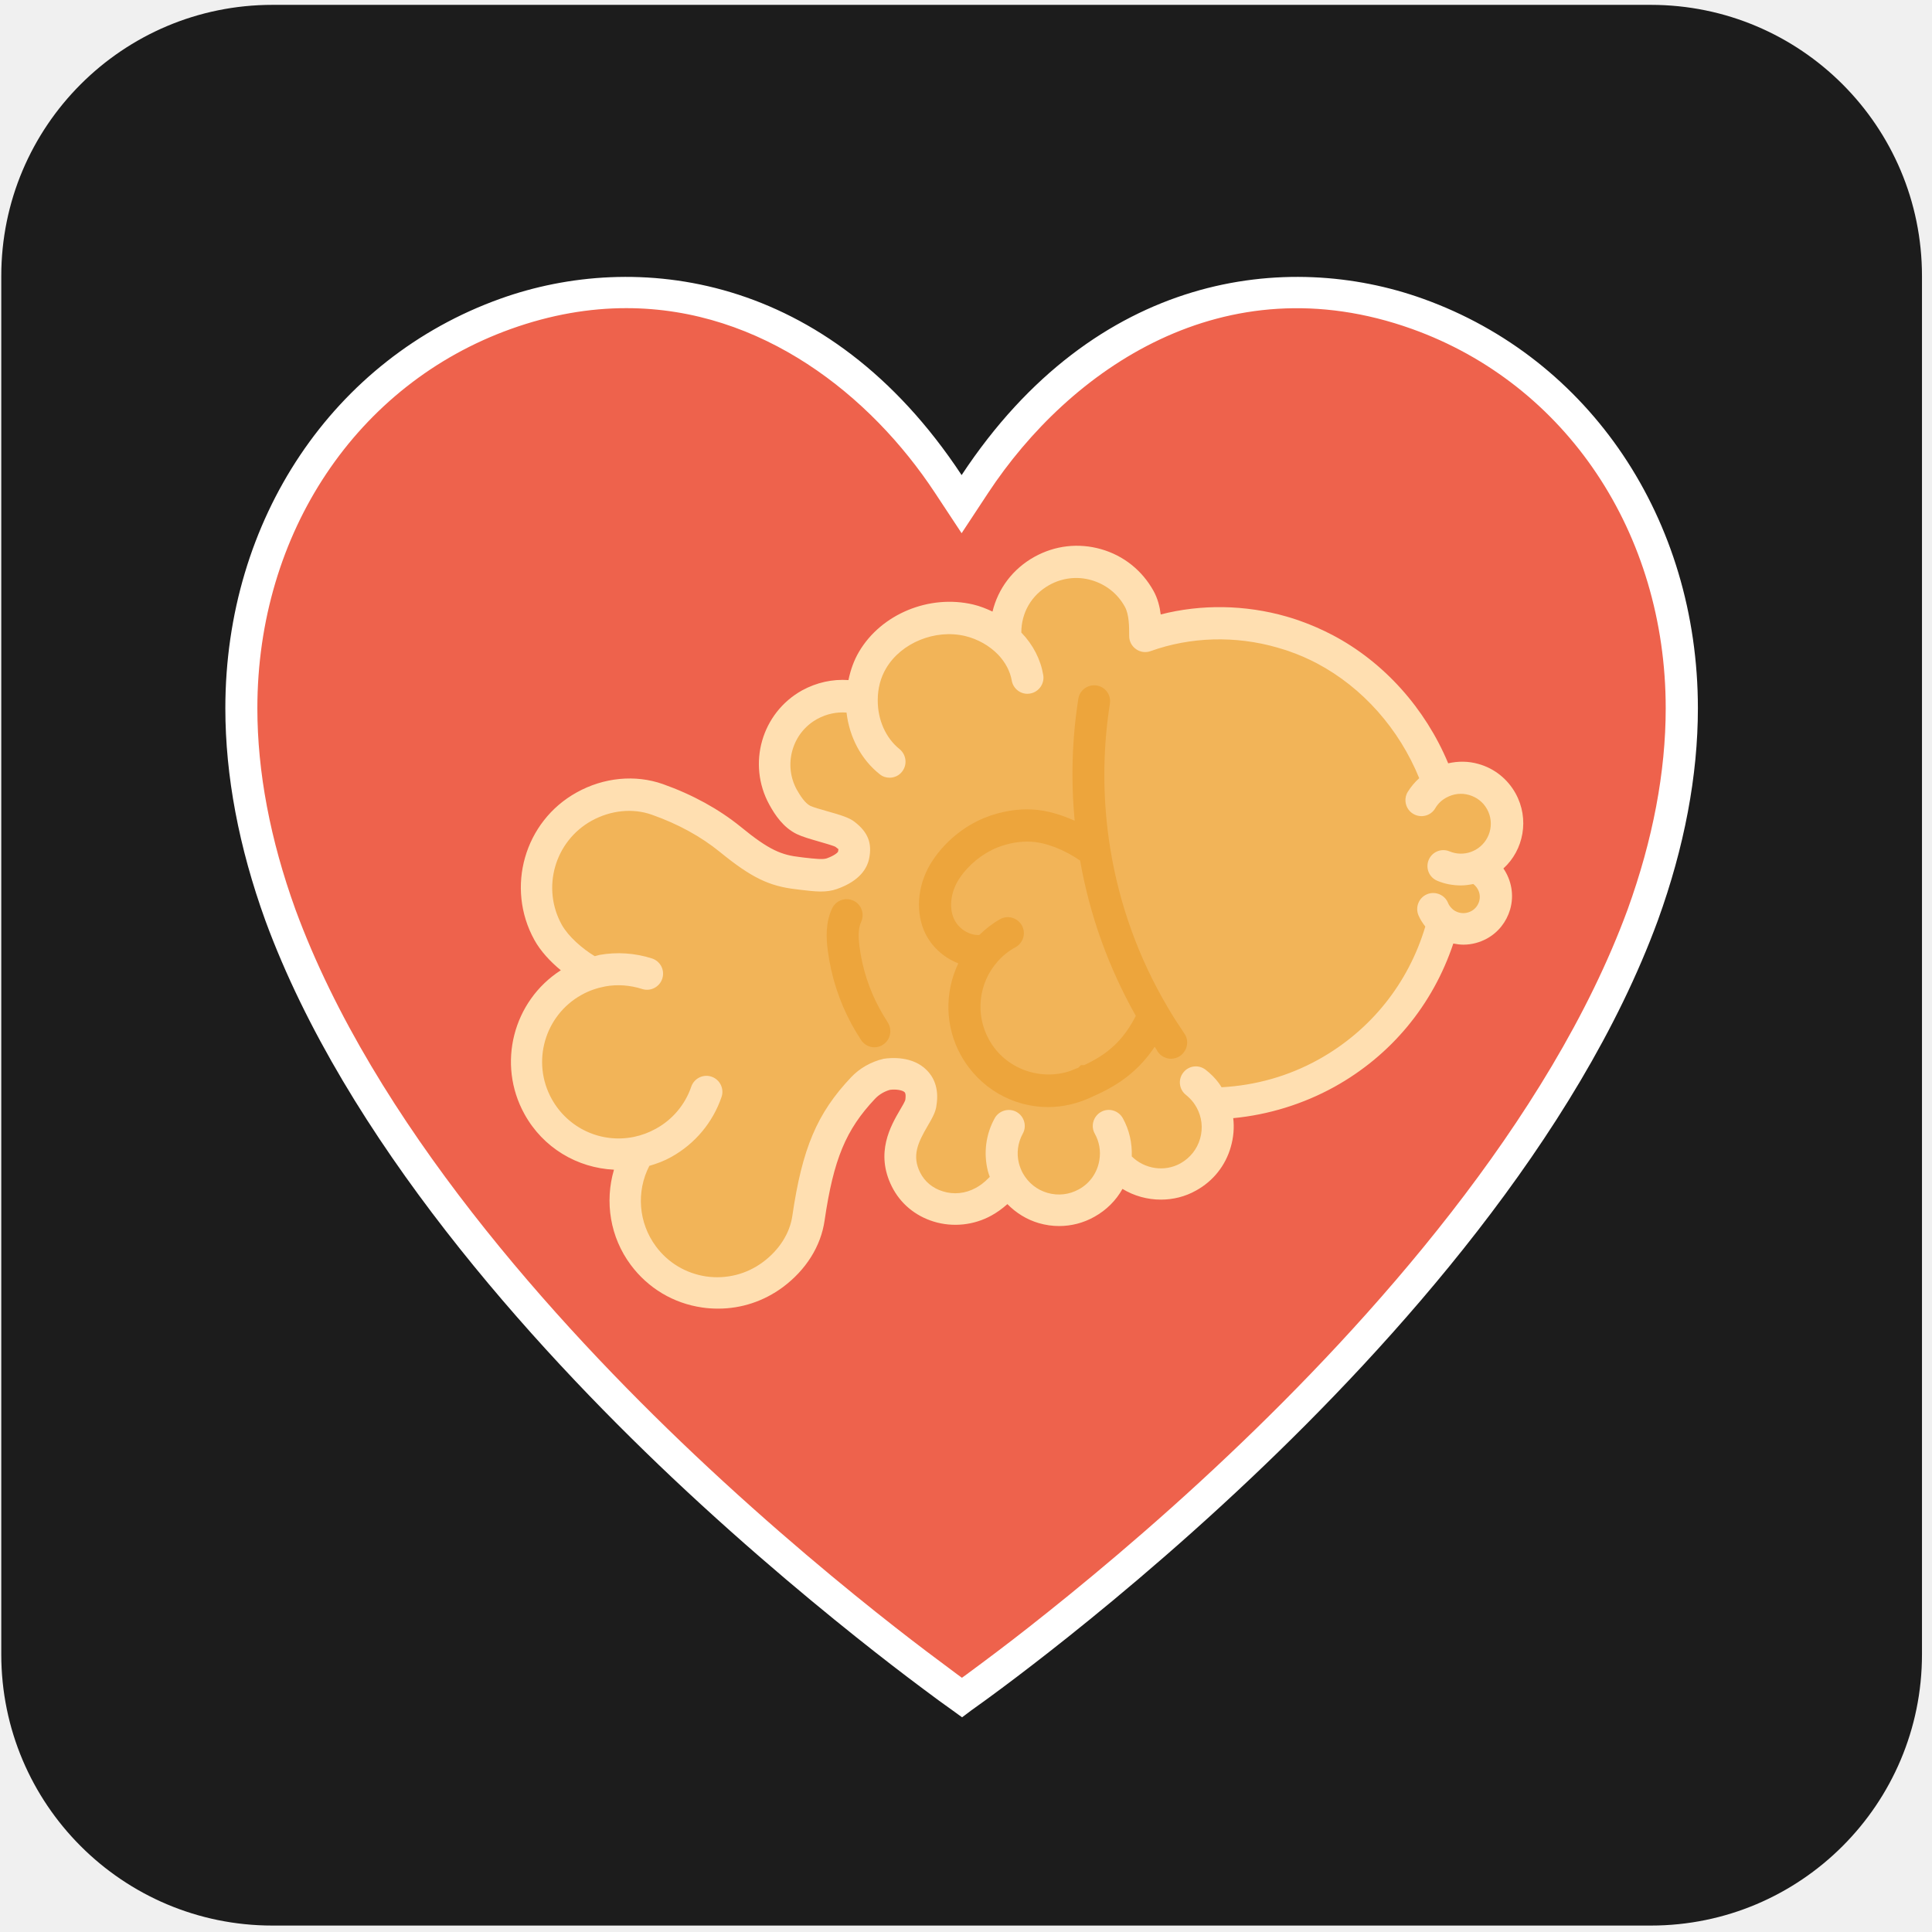
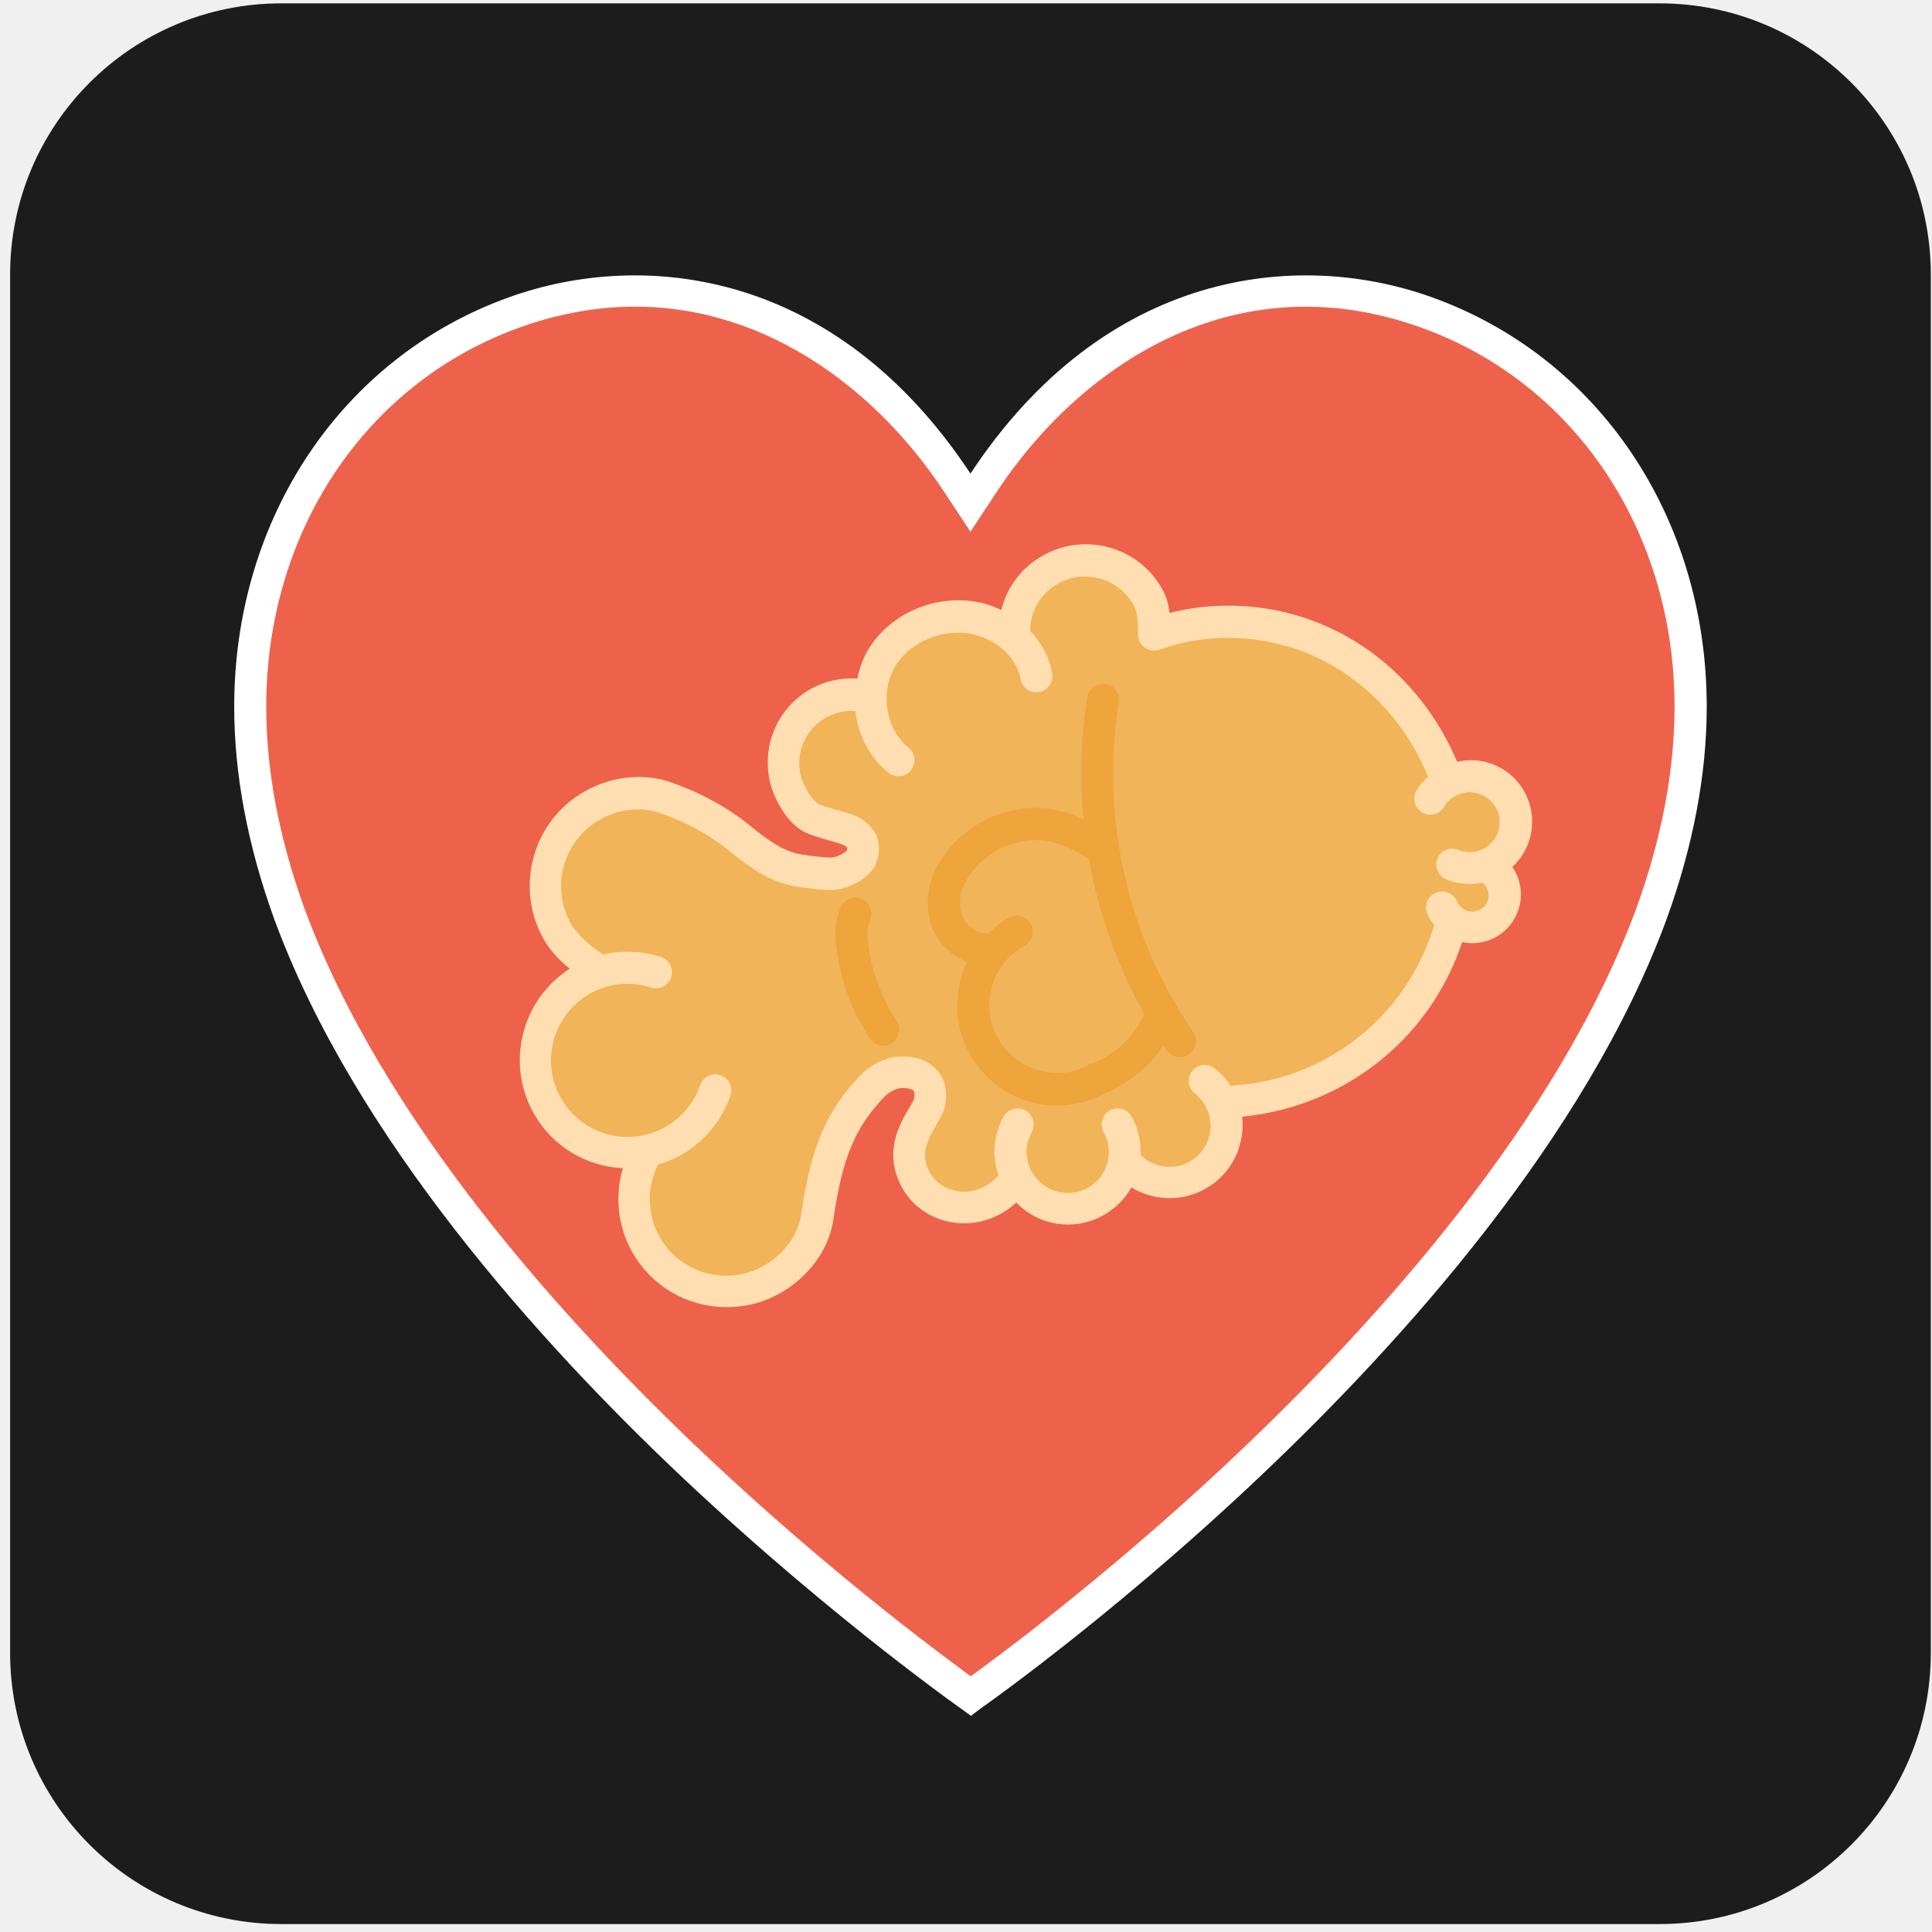
<svg xmlns="http://www.w3.org/2000/svg" width="171" height="171" viewBox="0 0 171 171" fill="none">
-   <path d="M170.113 24.43C170.113 11.175 159.368 0.43 146.113 0.43H24.113C10.858 0.43 0.113 11.175 0.113 24.43V146.43C0.113 159.685 10.858 170.43 24.113 170.43H146.113C159.368 170.43 170.113 159.685 170.113 146.43V24.43Z" fill="#1C1C1C" />
-   <path d="M85.156 150.431C84.83 150.205 84.405 149.893 83.909 149.525C82.578 148.561 80.665 147.131 78.328 145.289C73.653 141.62 67.263 136.35 60.449 129.918C46.792 117.012 31.578 99.573 24.82 81.156C22.624 75.093 21.363 68.959 21.363 62.867C21.363 45.57 31.776 32.607 44.752 27.946C57.672 23.314 73.284 26.87 83.923 43.005L85.113 44.805L86.289 43.005C96.942 26.87 112.554 23.314 125.46 27.946C138.451 32.607 148.863 45.57 148.863 62.867C148.863 68.959 147.602 75.093 145.407 81.156C138.635 99.573 123.448 117.012 109.806 129.918C103.006 136.35 96.631 141.62 91.97 145.289C89.632 147.116 87.72 148.547 86.403 149.511C85.892 149.893 85.482 150.191 85.156 150.431Z" fill="#EE624C" />
-   <path d="M85.154 151.998L84.333 151.403C84.007 151.162 83.582 150.864 83.072 150.496C81.287 149.179 79.389 147.748 77.462 146.232C73.184 142.874 66.582 137.477 59.484 130.776C46.989 118.961 30.599 100.828 23.487 81.476C21.135 74.974 19.945 68.655 19.945 62.691C19.945 45.974 29.494 31.737 44.284 26.439C56.212 22.16 73.212 24.016 85.112 42.05C97.012 24.016 114.012 22.16 125.94 26.439C140.73 31.737 150.279 45.96 150.279 62.691C150.279 68.641 149.089 74.96 146.737 81.462C139.625 100.828 123.263 118.961 110.782 130.776C103.727 137.463 97.125 142.874 92.833 146.232C90.934 147.719 89.036 149.164 87.223 150.482C86.713 150.85 86.288 151.162 85.962 151.389L85.154 151.998ZM55.433 27.274C52.189 27.274 48.775 27.841 45.219 29.116C31.59 34.004 22.779 47.179 22.779 62.691C22.779 68.315 23.912 74.308 26.15 80.499C33.064 99.326 49.157 117.105 61.425 128.708C68.438 135.338 74.954 140.679 79.19 143.994C81.103 145.495 82.973 146.898 84.73 148.201L85.14 148.499C85.268 148.399 85.409 148.3 85.551 148.201C87.336 146.884 89.206 145.481 91.076 144.008C95.312 140.679 101.843 135.338 108.813 128.722C121.067 117.119 137.132 99.34 144.06 80.499C146.298 74.308 147.431 68.315 147.431 62.691C147.431 47.179 138.62 34.004 124.977 29.116C108.317 23.152 94.674 32.7 87.464 43.623L85.112 47.193L82.746 43.609C77.079 35.01 67.418 27.274 55.433 27.274Z" fill="white" />
-   <path d="M56.353 102.071L56.339 101.972C52.925 102.666 49.313 101.122 47.542 97.92C45.346 93.968 46.777 88.981 50.729 86.785C51.537 86.332 52.387 86.034 53.251 85.878L51.764 85.779C50.404 85.057 49.214 83.952 48.42 82.507C46.224 78.554 47.655 73.568 51.608 71.372C53.662 70.224 56.028 70.012 58.096 70.734C59.796 71.343 62.261 72.392 64.556 74.262C67.12 76.358 68.48 77.01 70.577 77.251C72.05 77.421 72.844 77.534 73.552 77.293C74.402 76.996 75.308 76.472 75.464 75.664C75.634 74.814 75.464 74.403 74.728 73.823C74.175 73.383 71.909 72.958 71.044 72.548C70.251 72.165 69.698 71.358 69.245 70.536C67.63 67.618 68.678 63.948 71.597 62.333C73.056 61.526 74.699 61.384 76.187 61.809L76.229 61.894C76.229 60.676 76.541 59.443 77.164 58.395C78.836 55.548 82.519 54.117 85.735 54.882C87.095 55.208 88.384 55.93 89.348 56.95L88.894 56.072C88.894 53.848 90.07 51.68 92.167 50.533C95.227 48.833 99.094 49.938 100.78 52.998C101.319 53.975 101.333 55.222 101.333 56.256L101.304 56.27L101.333 56.284C105.186 54.896 109.464 54.811 113.403 55.93C113.686 56.015 113.969 56.1 114.239 56.185C114.338 56.213 114.423 56.242 114.522 56.284C115.443 56.61 116.335 56.993 117.199 57.446C121.903 59.925 125.544 64.303 127.286 69.318C129.255 68.227 131.72 68.935 132.811 70.904C133.902 72.873 133.194 75.338 131.224 76.429C131.026 76.543 130.814 76.642 130.601 76.713C131.89 77.293 132.584 78.738 132.188 80.141C131.749 81.671 130.148 82.563 128.618 82.124C128.136 81.983 127.725 81.742 127.385 81.416L127.612 81.742C126.167 87.182 122.597 92.055 117.299 95.002C114.21 96.716 110.895 97.58 107.594 97.679L106.631 96.702C106.773 96.886 106.9 97.098 107.028 97.311C108.374 99.748 107.495 102.822 105.059 104.168C102.849 105.4 100.1 104.777 98.599 102.822C98.372 104.309 97.479 105.683 96.063 106.477C93.626 107.823 90.552 106.944 89.206 104.508C88.795 105.018 87.563 106.023 86.954 106.363C84.517 107.709 81.344 106.888 80.097 104.394C78.482 101.164 81.273 98.827 81.414 97.566C81.528 96.518 81.457 95.852 80.536 95.228C80.21 95.002 79.275 94.874 78.454 95.058C77.632 95.243 76.867 95.668 76.286 96.277C73.382 99.337 72.234 102.368 71.441 107.808C71.158 109.749 69.996 111.52 68.296 112.781C64.669 115.487 59.541 114.722 56.835 111.095C54.824 108.403 54.739 104.833 56.353 102.071Z" fill="#F2B458" />
-   <path d="M53.367 85.91L57.32 86.18C56.059 85.769 54.699 85.67 53.367 85.91Z" fill="url(#paint0_linear_628_13499)" />
-   <path d="M88.821 103.289L89.303 99.648C88.694 100.739 88.509 102.043 88.821 103.289Z" fill="url(#paint1_linear_628_13499)" />
-   <path d="M98.148 99.641L98.729 102.842C98.885 101.794 98.715 100.661 98.148 99.641Z" fill="url(#paint2_linear_628_13499)" />
-   <path d="M105.836 95.789L106.743 96.71C106.473 96.37 106.176 96.058 105.836 95.789Z" fill="url(#paint3_linear_628_13499)" />
-   <path d="M89.434 56.961L90.992 59.978C90.794 58.831 90.227 57.811 89.434 56.961Z" fill="url(#paint4_linear_628_13499)" />
-   <path d="M101.387 56.279L101.415 56.293C101.415 56.279 101.415 56.279 101.415 56.266C101.401 56.266 101.387 56.279 101.387 56.279Z" fill="url(#paint5_linear_628_13499)" />
-   <path d="M101.418 56.267V56.281C105.271 54.893 109.55 54.808 113.488 55.927C109.55 54.822 105.271 54.879 101.418 56.267Z" fill="url(#paint6_linear_628_13499)" />
-   <path d="M126.844 80.469C126.985 80.823 127.212 81.149 127.481 81.418L126.844 80.469Z" fill="url(#paint7_linear_628_13499)" />
-   <path d="M114.324 56.211C114.423 56.239 114.508 56.268 114.608 56.31C114.523 56.268 114.423 56.239 114.324 56.211Z" fill="url(#paint8_linear_628_13499)" />
-   <path d="M130.699 76.735L127.809 76.664C128.701 77.032 129.735 77.075 130.699 76.735Z" fill="url(#paint9_linear_628_13499)" />
-   <path d="M125.855 70.809L127.371 69.336C126.734 69.704 126.21 70.214 125.855 70.809Z" fill="url(#paint10_linear_628_13499)" />
-   <path d="M104.823 91.47C104.313 90.719 103.817 89.954 103.364 89.175C100.785 84.812 99.071 80.066 98.264 75.079C97.584 70.843 97.569 66.537 98.235 62.287C98.363 61.508 97.824 60.785 97.059 60.672C96.28 60.558 95.558 61.083 95.444 61.847C94.878 65.432 94.779 69.044 95.119 72.642C93.886 72.09 92.639 71.722 91.421 71.651C90.047 71.566 88.545 71.821 87.171 72.373C85.344 73.11 83.7 74.442 82.567 76.127C81.278 78.04 80.98 80.42 81.774 82.347C82.354 83.721 83.502 84.755 84.819 85.265C83.601 87.815 83.629 90.847 85.046 93.397C86.675 96.329 89.664 97.987 92.767 97.987C94.084 97.987 95.416 97.675 96.691 97.066L96.748 97.037C96.762 97.023 96.79 97.023 96.804 97.009L97.059 96.896C99.312 95.876 100.941 94.544 102.202 92.646C102.301 92.787 102.386 92.943 102.471 93.085C102.74 93.482 103.194 93.708 103.647 93.708C103.916 93.708 104.199 93.623 104.44 93.468C105.106 93 105.276 92.108 104.823 91.47ZM95.954 94.275H95.671L95.444 94.502C95.246 94.587 95.048 94.657 94.835 94.743C94.821 94.743 94.821 94.757 94.821 94.757C92.101 95.72 88.97 94.615 87.539 92.022C86.293 89.784 86.604 87.007 88.304 85.095C88.758 84.585 89.282 84.16 89.891 83.834C90.571 83.452 90.826 82.588 90.444 81.907C90.061 81.228 89.197 80.972 88.517 81.355C87.837 81.737 87.228 82.219 86.675 82.757C85.797 82.8 84.805 82.205 84.409 81.27C83.969 80.236 84.182 78.833 84.933 77.728C85.74 76.524 86.959 75.547 88.248 75.022C89.239 74.626 90.302 74.442 91.265 74.498C92.639 74.583 94.198 75.207 95.6 76.17C96.45 81.001 98.108 85.619 100.53 89.912C99.468 91.994 98.136 93.269 95.954 94.275Z" fill="#EDA53C" />
-   <path d="M77.86 89.294C76.925 87.58 76.33 85.724 76.075 83.798C75.99 83.118 75.919 82.239 76.217 81.602C76.543 80.894 76.245 80.044 75.537 79.718C74.828 79.392 73.993 79.689 73.653 80.398C73.043 81.687 73.128 83.089 73.27 84.152C73.567 86.433 74.276 88.614 75.367 90.64C75.636 91.122 75.919 91.604 76.217 92.057C76.486 92.468 76.939 92.694 77.392 92.694C77.662 92.694 77.931 92.624 78.172 92.454C78.823 92.014 78.993 91.136 78.568 90.484C78.328 90.102 78.087 89.705 77.86 89.294Z" fill="#EDA53C" />
-   <path d="M134.143 70.223C133.434 68.948 132.273 68.013 130.856 67.617C129.964 67.362 129.057 67.362 128.179 67.56C126.153 62.701 122.498 58.606 117.95 56.212C117.029 55.731 116.066 55.306 115.103 54.966C114.989 54.923 114.876 54.881 114.777 54.852C114.479 54.753 114.168 54.654 113.87 54.569C110.215 53.521 106.319 53.464 102.735 54.385C102.65 53.691 102.466 52.968 102.098 52.302C101.092 50.489 99.449 49.172 97.451 48.605C95.454 48.038 93.371 48.279 91.558 49.285C89.645 50.347 88.342 52.09 87.846 54.13C87.308 53.875 86.741 53.648 86.146 53.507C82.25 52.586 78 54.342 76.031 57.686C75.578 58.451 75.28 59.301 75.096 60.193C73.679 60.094 72.277 60.406 71.002 61.1C67.404 63.097 66.114 67.631 68.098 71.229C68.594 72.136 69.33 73.241 70.52 73.822C71.016 74.062 71.71 74.261 72.447 74.473C72.943 74.615 73.779 74.856 73.949 74.955C74.119 75.082 74.189 75.153 74.204 75.153C74.204 75.181 74.204 75.252 74.175 75.38C74.147 75.451 73.878 75.72 73.169 75.975C72.829 76.088 72.164 76.017 71.158 75.904L70.832 75.862C69.189 75.677 68.098 75.266 65.548 73.17C63.621 71.612 61.312 70.337 58.677 69.401C56.226 68.537 53.435 68.806 51.041 70.138C46.409 72.702 44.737 78.567 47.301 83.2C47.839 84.177 48.704 85.112 49.639 85.877C45.417 88.583 43.958 94.165 46.423 98.613C48.066 101.588 51.084 103.373 54.342 103.529C53.506 106.376 54.002 109.507 55.829 111.958C57.359 114.012 59.598 115.358 62.148 115.726C62.615 115.797 63.097 115.826 63.564 115.826C65.619 115.826 67.602 115.174 69.288 113.927C71.342 112.397 72.659 110.301 72.985 108.02C73.779 102.594 74.869 99.987 77.448 97.253C77.816 96.856 78.34 96.573 78.779 96.46C79.304 96.389 79.884 96.488 80.069 96.672C80.196 96.814 80.154 97.182 80.125 97.367C80.083 97.508 79.856 97.919 79.672 98.216C78.836 99.647 77.448 102.041 78.935 105.016C79.686 106.518 80.989 107.609 82.633 108.119C84.333 108.643 86.203 108.445 87.761 107.581C88.214 107.326 88.654 107.028 89.164 106.575C89.929 107.354 90.878 107.949 91.954 108.261C92.549 108.431 93.144 108.516 93.739 108.516C94.816 108.516 95.893 108.246 96.87 107.694C97.933 107.099 98.783 106.249 99.349 105.229C100.369 105.852 101.559 106.178 102.749 106.178C103.812 106.178 104.889 105.923 105.866 105.371C107.382 104.535 108.473 103.161 108.94 101.503C109.181 100.667 109.252 99.803 109.153 98.967C112.269 98.67 115.344 97.721 118.092 96.205C123.135 93.414 126.819 88.937 128.632 83.511C128.929 83.568 129.227 83.611 129.524 83.611C130.247 83.611 130.955 83.427 131.607 83.072C132.613 82.52 133.335 81.599 133.661 80.494C134.029 79.219 133.774 77.901 133.066 76.867C134.865 75.238 135.389 72.476 134.143 70.223ZM130.927 79.757C130.814 80.14 130.573 80.451 130.233 80.636C129.893 80.82 129.496 80.876 129.114 80.763C128.873 80.692 128.66 80.579 128.49 80.395C128.349 80.253 128.235 80.097 128.164 79.913C127.867 79.191 127.031 78.851 126.309 79.148C125.586 79.446 125.246 80.281 125.544 81.004C125.699 81.372 125.912 81.698 126.153 82.01C124.651 87.039 121.322 91.204 116.718 93.768C114.04 95.256 111.15 96.063 108.119 96.233C108.034 96.106 107.963 95.978 107.878 95.865C107.552 95.426 107.155 95.029 106.716 94.689C106.107 94.207 105.214 94.306 104.733 94.93C104.251 95.539 104.35 96.431 104.974 96.913C105.214 97.112 105.441 97.338 105.625 97.579C105.724 97.721 105.824 97.862 105.909 98.018C106.376 98.868 106.489 99.846 106.22 100.781C105.951 101.716 105.342 102.481 104.492 102.962C103.075 103.756 101.304 103.472 100.171 102.353C100.214 101.177 99.959 100.016 99.378 98.967C98.995 98.287 98.131 98.032 97.451 98.415C96.771 98.797 96.516 99.662 96.899 100.341C97.295 101.05 97.437 101.857 97.309 102.651C97.139 103.77 96.474 104.733 95.482 105.271C94.632 105.739 93.654 105.852 92.719 105.583C91.784 105.314 91.019 104.705 90.538 103.855C90.382 103.571 90.269 103.274 90.184 102.962C89.957 102.07 90.084 101.149 90.524 100.341C90.906 99.662 90.651 98.797 89.971 98.415C89.291 98.046 88.427 98.287 88.044 98.967C87.251 100.398 87.039 102.056 87.435 103.642C87.478 103.826 87.549 103.996 87.605 104.166C87.053 104.733 86.699 104.96 86.359 105.144C85.466 105.64 84.404 105.753 83.44 105.441C82.548 105.172 81.839 104.577 81.443 103.784C80.692 102.296 81.244 101.135 82.094 99.676C82.491 98.996 82.831 98.415 82.888 97.82C83.143 96.233 82.562 95.256 82.038 94.731C80.791 93.457 78.879 93.612 78.213 93.712C77.108 93.966 76.088 94.547 75.337 95.341C72.319 98.528 71.002 101.631 70.124 107.651C69.897 109.167 68.962 110.641 67.531 111.703C66.086 112.78 64.301 113.233 62.502 112.978C60.717 112.709 59.13 111.774 58.054 110.315C56.509 108.232 56.297 105.47 57.473 103.189C58.153 102.991 58.804 102.75 59.428 102.396C61.51 101.234 63.083 99.364 63.862 97.097C64.117 96.361 63.72 95.553 62.984 95.298C62.247 95.043 61.439 95.44 61.184 96.177C60.646 97.763 59.527 99.095 58.054 99.902C57.444 100.242 56.793 100.483 56.113 100.625C53.209 101.22 50.276 99.874 48.831 97.267C47.018 93.995 48.208 89.872 51.466 88.059C52.118 87.691 52.826 87.45 53.563 87.308C54.639 87.11 55.773 87.195 56.835 87.535C57.572 87.776 58.379 87.365 58.62 86.614C58.861 85.863 58.45 85.07 57.699 84.829C56.198 84.347 54.597 84.248 53.067 84.517C52.925 84.546 52.784 84.602 52.642 84.631C51.551 83.979 50.304 82.888 49.724 81.854C47.91 78.582 49.1 74.459 52.359 72.646C54.059 71.711 55.999 71.512 57.685 72.107C60.023 72.929 62.049 74.048 63.72 75.408C66.483 77.661 68.069 78.44 70.478 78.709L70.804 78.751C72.206 78.921 73.127 79.021 74.09 78.681C76.13 77.958 76.754 76.825 76.924 76.003C77.207 74.629 76.824 73.666 75.663 72.759C75.167 72.362 74.402 72.136 73.198 71.796C72.659 71.64 71.994 71.456 71.724 71.328C71.243 71.087 70.818 70.407 70.534 69.912C69.939 68.835 69.798 67.588 70.138 66.398C70.478 65.208 71.257 64.231 72.334 63.636C73.141 63.197 74.034 62.998 74.926 63.069C75.181 65.251 76.229 67.234 77.859 68.523C78.114 68.736 78.425 68.835 78.737 68.835C79.148 68.835 79.573 68.651 79.842 68.296C80.324 67.687 80.224 66.795 79.615 66.299C78.397 65.322 77.674 63.706 77.689 61.95C77.689 60.93 77.944 59.967 78.425 59.159C79.757 56.892 82.774 55.66 85.438 56.297C86.543 56.566 87.577 57.147 88.356 57.955C88.994 58.635 89.404 59.414 89.546 60.221C89.674 60.986 90.396 61.525 91.175 61.383C91.94 61.256 92.464 60.519 92.337 59.754C92.11 58.38 91.444 57.077 90.41 56C90.41 56 90.41 56 90.396 55.986C90.396 54.215 91.303 52.657 92.875 51.778C94.023 51.141 95.354 50.985 96.615 51.353C97.876 51.721 98.924 52.543 99.562 53.705C99.944 54.399 99.944 55.476 99.944 56.297C99.944 56.765 100.171 57.19 100.554 57.459C100.936 57.728 101.418 57.785 101.843 57.629C105.356 56.368 109.337 56.241 113.063 57.317C113.318 57.388 113.573 57.473 113.856 57.558L114.097 57.643C114.961 57.941 115.797 58.309 116.576 58.72C120.614 60.859 123.844 64.528 125.614 68.877C125.218 69.231 124.878 69.642 124.594 70.096C124.198 70.761 124.41 71.64 125.09 72.037C125.756 72.433 126.634 72.221 127.031 71.541C127.272 71.13 127.598 70.818 128.023 70.591C128.646 70.251 129.354 70.166 130.034 70.365C130.714 70.563 131.281 71.002 131.621 71.626C132.329 72.901 131.862 74.516 130.587 75.224C130.459 75.295 130.318 75.352 130.176 75.408C129.567 75.621 128.901 75.606 128.292 75.352C127.569 75.054 126.748 75.394 126.45 76.117C126.153 76.839 126.493 77.661 127.215 77.958C127.881 78.242 128.604 78.369 129.312 78.369C129.68 78.369 130.049 78.312 130.403 78.242C130.87 78.61 131.083 79.191 130.927 79.757Z" fill="#FFDFB1" />
+   <path d="M170.895 24.297C170.895 11.042 160.149 0.297 146.895 0.297H24.895C11.64 0.297 0.895 11.042 0.895 24.297V146.297C0.895 159.552 11.64 170.297 24.895 170.297H146.895C160.149 170.297 170.895 159.552 170.895 146.297V24.297Z" fill="#1C1C1C" />
+   <path d="M85.937 150.299C85.611 150.072 85.186 149.76 84.69 149.392C83.359 148.429 81.446 146.998 79.109 145.156C74.434 141.487 68.044 136.217 61.23 129.785C47.574 116.879 32.359 99.44 25.601 81.024C23.405 74.96 22.145 68.826 22.145 62.734C22.145 45.437 32.557 32.474 45.534 27.814C58.454 23.181 74.065 26.737 84.705 42.873L85.895 44.672L87.07 42.873C97.724 26.737 113.335 23.181 126.241 27.814C139.232 32.474 149.645 45.437 149.645 62.734C149.645 68.826 148.384 74.96 146.188 81.024C139.416 99.44 124.23 116.879 110.587 129.785C103.787 136.217 97.412 141.487 92.751 145.156C90.414 146.984 88.501 148.414 87.184 149.378C86.674 149.76 86.263 150.058 85.937 150.299Z" fill="#EE624C" />
+   <path d="M85.938 151.865L85.116 151.27C84.79 151.029 84.365 150.732 83.855 150.363C82.07 149.046 80.172 147.615 78.245 146.099C73.967 142.742 67.365 137.344 60.268 130.643C47.773 118.828 31.382 100.695 24.27 81.343C21.919 74.841 20.729 68.522 20.729 62.558C20.729 45.842 30.277 31.604 45.067 26.306C56.995 22.027 73.995 23.883 85.895 41.917C97.795 23.883 114.795 22.027 126.724 26.306C141.514 31.604 151.062 45.828 151.062 62.558C151.062 68.508 149.872 74.827 147.52 81.329C140.409 100.695 124.046 118.828 111.565 130.643C104.51 137.33 97.909 142.742 93.616 146.099C91.718 147.587 89.819 149.032 88.006 150.349C87.496 150.717 87.071 151.029 86.745 151.256L85.938 151.865ZM56.216 27.142C52.972 27.142 49.558 27.708 46.002 28.983C32.373 33.871 23.562 47.046 23.562 62.558C23.562 68.183 24.695 74.175 26.933 80.366C33.847 99.193 49.94 116.972 62.209 128.575C69.221 135.205 75.738 140.546 79.974 143.861C81.886 145.362 83.756 146.765 85.513 148.068L85.924 148.366C86.051 148.267 86.193 148.168 86.334 148.068C88.119 146.751 89.989 145.348 91.859 143.875C96.095 140.546 102.626 135.205 109.596 128.589C121.85 116.987 137.915 99.207 144.843 80.366C147.081 74.175 148.214 68.183 148.214 62.558C148.214 47.046 139.403 33.871 125.76 28.983C109.1 23.019 95.458 32.568 88.247 43.49L85.895 47.06L83.529 43.476C77.863 34.877 68.201 27.142 56.216 27.142Z" fill="white" />
+   <path d="M57.137 101.938L57.123 101.839C53.708 102.533 50.096 100.989 48.325 97.787C46.129 93.835 47.56 88.848 51.513 86.652C52.32 86.199 53.17 85.901 54.034 85.746L52.547 85.646C51.187 84.924 49.997 83.819 49.203 82.374C47.008 78.421 48.438 73.435 52.391 71.239C54.445 70.091 56.811 69.879 58.879 70.601C60.579 71.211 63.044 72.259 65.339 74.129C67.903 76.226 69.263 76.877 71.36 77.118C72.833 77.288 73.627 77.401 74.335 77.161C75.185 76.863 76.092 76.339 76.248 75.531C76.418 74.681 76.248 74.271 75.511 73.69C74.958 73.251 72.692 72.826 71.828 72.415C71.034 72.032 70.482 71.225 70.028 70.403C68.413 67.485 69.462 63.816 72.38 62.201C73.839 61.393 75.483 61.251 76.97 61.676L77.013 61.761C77.013 60.543 77.324 59.311 77.948 58.262C79.619 55.415 83.303 53.984 86.518 54.749C87.878 55.075 89.168 55.797 90.131 56.817L89.678 55.939C89.678 53.715 90.853 51.547 92.95 50.4C96.01 48.7 99.878 49.805 101.563 52.865C102.102 53.842 102.116 55.089 102.116 56.123L102.088 56.137L102.116 56.151C105.969 54.763 110.248 54.678 114.186 55.797C114.469 55.882 114.753 55.967 115.022 56.052C115.121 56.081 115.206 56.109 115.305 56.151C116.226 56.477 117.118 56.86 117.983 57.313C122.686 59.792 126.327 64.17 128.069 69.185C130.038 68.094 132.503 68.802 133.594 70.771C134.685 72.741 133.977 75.206 132.008 76.296C131.809 76.41 131.597 76.509 131.384 76.58C132.673 77.161 133.368 78.606 132.971 80.008C132.532 81.538 130.931 82.431 129.401 81.991C128.919 81.85 128.508 81.609 128.168 81.283L128.395 81.609C126.95 87.049 123.38 91.922 118.082 94.869C114.993 96.583 111.678 97.447 108.378 97.546L107.414 96.569C107.556 96.753 107.683 96.966 107.811 97.178C109.157 99.615 108.278 102.689 105.842 104.035C103.632 105.267 100.883 104.644 99.382 102.689C99.155 104.176 98.263 105.551 96.846 106.344C94.409 107.69 91.335 106.811 89.989 104.375C89.578 104.885 88.346 105.891 87.737 106.231C85.3 107.576 82.127 106.755 80.88 104.261C79.265 101.031 82.056 98.694 82.198 97.433C82.311 96.385 82.24 95.719 81.319 95.096C80.993 94.869 80.058 94.741 79.237 94.926C78.415 95.11 77.65 95.535 77.069 96.144C74.165 99.204 73.018 102.236 72.224 107.676C71.941 109.616 70.779 111.387 69.079 112.648C65.453 115.354 60.324 114.589 57.618 110.962C55.607 108.271 55.522 104.701 57.137 101.938Z" fill="#F2B458" />
+   <path d="M54.148 85.778L58.101 86.047C56.84 85.636 55.48 85.537 54.148 85.778Z" fill="url(#paint0_linear_628_13499)" />
+   <path d="M89.606 103.156L90.088 99.516C89.479 100.606 89.295 101.91 89.606 103.156Z" fill="url(#paint1_linear_628_13499)" />
+   <path d="M98.93 99.508L99.51 102.709C99.666 101.661 99.496 100.528 98.93 99.508Z" fill="url(#paint2_linear_628_13499)" />
+   <path d="M106.619 95.656L107.526 96.577C107.257 96.237 106.959 95.925 106.619 95.656Z" fill="url(#paint3_linear_628_13499)" />
+   <path d="M90.215 56.828L91.773 59.846C91.575 58.698 91.008 57.678 90.215 56.828Z" fill="url(#paint4_linear_628_13499)" />
+   <path d="M102.172 56.147L102.2 56.161C102.2 56.147 102.2 56.147 102.2 56.133C102.186 56.133 102.172 56.147 102.172 56.147Z" fill="url(#paint5_linear_628_13499)" />
+   <path d="M102.199 56.134V56.148C106.053 54.76 110.331 54.675 114.269 55.794C110.331 54.689 106.053 54.746 102.199 56.134Z" fill="url(#paint6_linear_628_13499)" />
+   <path d="M127.629 80.336C127.771 80.69 127.997 81.016 128.266 81.285L127.629 80.336Z" fill="url(#paint7_linear_628_13499)" />
+   <path d="M115.105 56.078C115.205 56.106 115.29 56.135 115.389 56.177C115.304 56.135 115.205 56.106 115.105 56.078Z" fill="url(#paint8_linear_628_13499)" />
+   <path d="M131.484 76.602L128.594 76.531C129.486 76.9 130.52 76.942 131.484 76.602Z" fill="url(#paint9_linear_628_13499)" />
+   <path d="M126.637 70.677L128.153 69.203C127.515 69.572 126.991 70.082 126.637 70.677Z" fill="url(#paint10_linear_628_13499)" />
+   <path d="M105.604 91.337C105.094 90.586 104.598 89.821 104.145 89.042C101.566 84.679 99.852 79.933 99.045 74.946C98.365 70.71 98.351 66.404 99.016 62.154C99.144 61.375 98.606 60.652 97.841 60.539C97.061 60.425 96.339 60.95 96.226 61.715C95.659 65.299 95.56 68.911 95.9 72.51C94.667 71.957 93.421 71.589 92.202 71.518C90.828 71.433 89.326 71.688 87.952 72.24C86.125 72.977 84.481 74.309 83.348 75.995C82.059 77.907 81.761 80.287 82.555 82.214C83.136 83.588 84.283 84.622 85.601 85.132C84.382 87.682 84.411 90.714 85.827 93.264C87.457 96.196 90.446 97.854 93.548 97.854C94.866 97.854 96.197 97.542 97.472 96.933L97.529 96.905C97.543 96.891 97.572 96.891 97.586 96.876L97.841 96.763C100.093 95.743 101.722 94.411 102.983 92.513C103.082 92.655 103.167 92.811 103.252 92.952C103.521 93.349 103.975 93.576 104.428 93.576C104.697 93.576 104.981 93.49 105.221 93.335C105.887 92.867 106.057 91.975 105.604 91.337ZM96.736 94.142H96.452L96.226 94.369C96.027 94.454 95.829 94.525 95.617 94.61C95.602 94.61 95.602 94.624 95.602 94.624C92.882 95.587 89.751 94.482 88.321 91.89C87.074 89.651 87.386 86.875 89.086 84.962C89.539 84.452 90.063 84.027 90.672 83.701C91.352 83.319 91.607 82.455 91.225 81.775C90.842 81.095 89.978 80.84 89.298 81.222C88.618 81.605 88.009 82.086 87.457 82.625C86.578 82.667 85.587 82.072 85.19 81.137C84.751 80.103 84.963 78.701 85.714 77.596C86.522 76.391 87.74 75.414 89.029 74.89C90.021 74.493 91.083 74.309 92.046 74.365C93.421 74.451 94.979 75.074 96.382 76.037C97.231 80.868 98.889 85.486 101.311 89.779C100.249 91.861 98.917 93.136 96.736 94.142Z" fill="#EDA53C" />
+   <path d="M78.641 89.162C77.706 87.447 77.111 85.592 76.856 83.665C76.771 82.985 76.701 82.107 76.998 81.469C77.324 80.761 77.026 79.911 76.318 79.585C75.61 79.259 74.774 79.557 74.434 80.265C73.825 81.554 73.91 82.957 74.051 84.019C74.349 86.3 75.057 88.482 76.148 90.507C76.417 90.989 76.701 91.471 76.998 91.924C77.267 92.335 77.721 92.562 78.174 92.562C78.443 92.562 78.712 92.491 78.953 92.321C79.605 91.882 79.775 91.003 79.35 90.352C79.109 89.969 78.868 89.572 78.641 89.162Z" fill="#EDA53C" />
+   <path d="M134.928 70.09C134.22 68.815 133.058 67.88 131.641 67.484C130.749 67.229 129.842 67.229 128.964 67.427C126.938 62.568 123.283 58.474 118.735 56.08C117.815 55.598 116.851 55.173 115.888 54.833C115.775 54.79 115.661 54.748 115.562 54.719C115.265 54.62 114.953 54.521 114.655 54.436C111 53.388 107.105 53.331 103.52 54.252C103.435 53.558 103.251 52.835 102.883 52.169C101.877 50.356 100.234 49.039 98.236 48.472C96.239 47.905 94.156 48.146 92.343 49.152C90.43 50.215 89.127 51.957 88.631 53.997C88.093 53.742 87.526 53.515 86.931 53.374C83.035 52.453 78.785 54.209 76.816 57.553C76.363 58.318 76.065 59.168 75.881 60.06C74.465 59.961 73.062 60.273 71.787 60.967C68.189 62.965 66.9 67.498 68.883 71.096C69.379 72.003 70.115 73.108 71.305 73.689C71.801 73.93 72.495 74.128 73.232 74.34C73.728 74.482 74.564 74.723 74.734 74.822C74.904 74.95 74.975 75.02 74.989 75.02C74.989 75.049 74.989 75.12 74.96 75.247C74.932 75.318 74.663 75.587 73.955 75.842C73.615 75.955 72.949 75.885 71.943 75.771L71.617 75.729C69.974 75.544 68.883 75.134 66.333 73.037C64.406 71.479 62.097 70.204 59.462 69.269C57.011 68.404 54.22 68.674 51.826 70.005C47.194 72.57 45.522 78.434 48.086 83.067C48.625 84.044 49.489 84.98 50.424 85.745C46.202 88.45 44.743 94.032 47.208 98.48C48.851 101.455 51.869 103.24 55.127 103.396C54.291 106.244 54.787 109.374 56.615 111.825C58.145 113.879 60.383 115.225 62.933 115.594C63.4 115.664 63.882 115.693 64.35 115.693C66.404 115.693 68.387 115.041 70.073 113.794C72.127 112.264 73.445 110.168 73.77 107.887C74.564 102.461 75.655 99.855 78.233 97.12C78.601 96.724 79.125 96.44 79.565 96.327C80.089 96.256 80.67 96.355 80.854 96.54C80.981 96.681 80.939 97.049 80.91 97.234C80.868 97.375 80.641 97.786 80.457 98.084C79.621 99.514 78.233 101.909 79.72 104.884C80.471 106.385 81.775 107.476 83.418 107.986C85.118 108.51 86.988 108.312 88.546 107.448C89 107.193 89.439 106.895 89.949 106.442C90.714 107.221 91.663 107.816 92.74 108.128C93.335 108.298 93.93 108.383 94.525 108.383C95.601 108.383 96.678 108.114 97.655 107.561C98.718 106.966 99.568 106.116 100.135 105.096C101.155 105.719 102.345 106.045 103.535 106.045C104.597 106.045 105.674 105.79 106.651 105.238C108.167 104.402 109.258 103.028 109.725 101.37C109.966 100.534 110.037 99.67 109.938 98.835C113.055 98.537 116.129 97.588 118.877 96.072C123.92 93.281 127.604 88.805 129.417 83.379C129.715 83.435 130.012 83.478 130.31 83.478C131.032 83.478 131.74 83.294 132.392 82.939C133.398 82.387 134.12 81.466 134.446 80.361C134.815 79.086 134.56 77.769 133.851 76.734C135.65 75.105 136.175 72.343 134.928 70.09ZM131.712 79.624C131.599 80.007 131.358 80.319 131.018 80.503C130.678 80.687 130.281 80.744 129.899 80.63C129.658 80.559 129.445 80.446 129.275 80.262C129.134 80.12 129.02 79.965 128.95 79.78C128.652 79.058 127.816 78.718 127.094 79.015C126.371 79.313 126.031 80.149 126.329 80.871C126.485 81.24 126.697 81.565 126.938 81.877C125.436 86.906 122.107 91.071 117.503 93.635C114.825 95.123 111.935 95.93 108.904 96.1C108.819 95.973 108.748 95.845 108.663 95.732C108.337 95.293 107.94 94.896 107.501 94.556C106.892 94.075 106 94.174 105.518 94.797C105.036 95.406 105.135 96.299 105.759 96.78C106 96.979 106.226 97.205 106.41 97.446C106.51 97.588 106.609 97.73 106.694 97.885C107.161 98.735 107.275 99.713 107.005 100.648C106.736 101.583 106.127 102.348 105.277 102.829C103.86 103.623 102.09 103.339 100.956 102.22C100.999 101.044 100.744 99.883 100.163 98.835C99.78 98.154 98.916 97.9 98.236 98.282C97.556 98.665 97.301 99.529 97.684 100.209C98.08 100.917 98.222 101.724 98.095 102.518C97.925 103.637 97.259 104.6 96.267 105.139C95.417 105.606 94.44 105.719 93.505 105.45C92.57 105.181 91.805 104.572 91.323 103.722C91.167 103.439 91.054 103.141 90.969 102.829C90.742 101.937 90.87 101.016 91.309 100.209C91.691 99.529 91.436 98.665 90.756 98.282C90.076 97.914 89.212 98.154 88.83 98.835C88.036 100.265 87.824 101.923 88.22 103.509C88.263 103.694 88.334 103.864 88.39 104.034C87.838 104.6 87.484 104.827 87.144 105.011C86.251 105.507 85.189 105.62 84.225 105.309C83.333 105.039 82.625 104.444 82.228 103.651C81.477 102.164 82.03 101.002 82.88 99.543C83.276 98.863 83.616 98.282 83.673 97.687C83.928 96.1 83.347 95.123 82.823 94.599C81.576 93.324 79.664 93.48 78.998 93.579C77.893 93.834 76.873 94.415 76.122 95.208C73.105 98.395 71.787 101.498 70.909 107.519C70.682 109.034 69.747 110.508 68.316 111.57C66.871 112.647 65.086 113.1 63.287 112.845C61.502 112.576 59.915 111.641 58.839 110.182C57.295 108.099 57.082 105.337 58.258 103.056C58.938 102.858 59.59 102.617 60.213 102.263C62.295 101.101 63.868 99.231 64.647 96.965C64.902 96.228 64.505 95.42 63.769 95.165C63.032 94.91 62.225 95.307 61.97 96.044C61.431 97.63 60.312 98.962 58.839 99.769C58.23 100.109 57.578 100.35 56.898 100.492C53.994 101.087 51.061 99.741 49.616 97.135C47.803 93.862 48.993 89.74 52.251 87.926C52.903 87.558 53.611 87.317 54.348 87.175C55.425 86.977 56.558 87.062 57.62 87.402C58.357 87.643 59.165 87.232 59.405 86.481C59.646 85.73 59.235 84.937 58.485 84.696C56.983 84.215 55.382 84.115 53.852 84.385C53.71 84.413 53.569 84.469 53.427 84.498C52.336 83.846 51.09 82.755 50.509 81.721C48.695 78.449 49.885 74.326 53.144 72.513C54.844 71.578 56.785 71.379 58.47 71.975C60.808 72.796 62.834 73.915 64.505 75.275C67.268 77.528 68.855 78.307 71.263 78.576L71.589 78.619C72.991 78.789 73.912 78.888 74.875 78.548C76.915 77.825 77.539 76.692 77.709 75.87C77.992 74.496 77.61 73.533 76.448 72.626C75.952 72.23 75.187 72.003 73.983 71.663C73.445 71.507 72.779 71.323 72.51 71.195C72.028 70.954 71.603 70.275 71.32 69.779C70.725 68.702 70.583 67.455 70.923 66.265C71.263 65.075 72.042 64.098 73.119 63.503C73.926 63.064 74.819 62.865 75.711 62.936C75.966 65.118 77.015 67.101 78.644 68.39C78.899 68.603 79.21 68.702 79.522 68.702C79.933 68.702 80.358 68.518 80.627 68.164C81.109 67.555 81.01 66.662 80.4 66.166C79.182 65.189 78.46 63.574 78.474 61.817C78.474 60.797 78.729 59.834 79.21 59.026C80.542 56.76 83.56 55.527 86.223 56.164C87.328 56.434 88.362 57.014 89.141 57.822C89.779 58.502 90.19 59.281 90.331 60.089C90.459 60.854 91.181 61.392 91.96 61.25C92.725 61.123 93.25 60.386 93.122 59.621C92.895 58.247 92.23 56.944 91.195 55.867C91.195 55.867 91.195 55.867 91.181 55.853C91.181 54.082 92.088 52.524 93.66 51.645C94.808 51.008 96.14 50.852 97.4 51.22C98.661 51.589 99.71 52.41 100.347 53.572C100.73 54.266 100.73 55.343 100.73 56.164C100.73 56.632 100.956 57.057 101.339 57.326C101.721 57.595 102.203 57.652 102.628 57.496C106.141 56.235 110.122 56.108 113.848 57.184C114.103 57.255 114.358 57.34 114.641 57.425L114.882 57.51C115.746 57.808 116.582 58.176 117.361 58.587C121.399 60.726 124.629 64.395 126.4 68.745C126.003 69.099 125.663 69.51 125.38 69.963C124.983 70.629 125.195 71.507 125.875 71.904C126.541 72.3 127.42 72.088 127.816 71.408C128.057 70.997 128.383 70.685 128.808 70.459C129.431 70.119 130.14 70.034 130.82 70.232C131.5 70.43 132.066 70.87 132.406 71.493C133.115 72.768 132.647 74.383 131.372 75.091C131.245 75.162 131.103 75.219 130.961 75.275C130.352 75.488 129.686 75.474 129.077 75.219C128.355 74.921 127.533 75.261 127.235 75.984C126.938 76.706 127.278 77.528 128 77.825C128.666 78.109 129.389 78.236 130.097 78.236C130.465 78.236 130.834 78.18 131.188 78.109C131.655 78.477 131.868 79.058 131.712 79.624Z" fill="#FFDFB1" />
  <defs>
-     <linearGradient id="paint0_linear_628_13499" x1="54.819" y1="85.103" x2="55.862" y2="86.984" gradientUnits="userSpaceOnUse">
+     <linearGradient id="paint0_linear_628_13499" x1="55.6" y1="84.971" x2="56.643" y2="86.851" gradientUnits="userSpaceOnUse">
      <stop stop-color="#DEA6A9" />
      <stop offset="1" stop-color="#DEA6A9" />
    </linearGradient>
-     <linearGradient id="paint1_linear_628_13499" x1="88.346" y1="100.172" x2="89.78" y2="102.758" gradientUnits="userSpaceOnUse">
+     <linearGradient id="paint1_linear_628_13499" x1="89.131" y1="100.039" x2="90.565" y2="102.625" gradientUnits="userSpaceOnUse">
      <stop stop-color="#DEA6A9" />
      <stop offset="1" stop-color="#DEA6A9" />
    </linearGradient>
-     <linearGradient id="paint2_linear_628_13499" x1="97.685" y1="99.904" x2="99.181" y2="102.601" gradientUnits="userSpaceOnUse">
+     <linearGradient id="paint2_linear_628_13499" x1="98.466" y1="99.771" x2="99.963" y2="102.469" gradientUnits="userSpaceOnUse">
      <stop stop-color="#DEA6A9" />
      <stop offset="1" stop-color="#DEA6A9" />
    </linearGradient>
-     <linearGradient id="paint3_linear_628_13499" x1="105.985" y1="95.712" x2="106.588" y2="96.801" gradientUnits="userSpaceOnUse">
+     <linearGradient id="paint3_linear_628_13499" x1="106.768" y1="95.579" x2="107.372" y2="96.668" gradientUnits="userSpaceOnUse">
      <stop stop-color="#DEA6A9" />
      <stop offset="1" stop-color="#DEA6A9" />
    </linearGradient>
-     <linearGradient id="paint4_linear_628_13499" x1="89.473" y1="56.94" x2="91.118" y2="59.906" gradientUnits="userSpaceOnUse">
+     <linearGradient id="paint4_linear_628_13499" x1="90.254" y1="56.807" x2="91.9" y2="59.773" gradientUnits="userSpaceOnUse">
      <stop stop-color="#DEA6A9" />
      <stop offset="1" stop-color="#DEA6A9" />
    </linearGradient>
-     <linearGradient id="paint5_linear_628_13499" x1="101.396" y1="56.272" x2="101.408" y2="56.294" gradientUnits="userSpaceOnUse">
+     <linearGradient id="paint5_linear_628_13499" x1="102.181" y1="56.139" x2="102.193" y2="56.161" gradientUnits="userSpaceOnUse">
      <stop stop-color="#DEA6A9" />
      <stop offset="1" stop-color="#DEA6A9" />
    </linearGradient>
-     <linearGradient id="paint6_linear_628_13499" x1="106.096" y1="53.674" x2="108.799" y2="58.547" gradientUnits="userSpaceOnUse">
+     <linearGradient id="paint6_linear_628_13499" x1="106.877" y1="53.541" x2="109.58" y2="58.414" gradientUnits="userSpaceOnUse">
      <stop stop-color="#DEA6A9" />
      <stop offset="1" stop-color="#DEA6A9" />
    </linearGradient>
-     <linearGradient id="paint7_linear_628_13499" x1="126.882" y1="80.456" x2="127.436" y2="81.455" gradientUnits="userSpaceOnUse">
+     <linearGradient id="paint7_linear_628_13499" x1="127.667" y1="80.323" x2="128.221" y2="81.322" gradientUnits="userSpaceOnUse">
      <stop stop-color="#DEA6A9" />
      <stop offset="1" stop-color="#DEA6A9" />
    </linearGradient>
-     <linearGradient id="paint8_linear_628_13499" x1="114.416" y1="56.157" x2="114.522" y2="56.347" gradientUnits="userSpaceOnUse">
+     <linearGradient id="paint8_linear_628_13499" x1="115.197" y1="56.024" x2="115.303" y2="56.215" gradientUnits="userSpaceOnUse">
      <stop stop-color="#DEA6A9" />
      <stop offset="1" stop-color="#DEA6A9" />
    </linearGradient>
-     <linearGradient id="paint9_linear_628_13499" x1="128.89" y1="76.06" x2="129.603" y2="77.347" gradientUnits="userSpaceOnUse">
+     <linearGradient id="paint9_linear_628_13499" x1="129.675" y1="75.927" x2="130.388" y2="77.214" gradientUnits="userSpaceOnUse">
      <stop stop-color="#DEA6A9" />
      <stop offset="1" stop-color="#DEA6A9" />
    </linearGradient>
-     <linearGradient id="paint10_linear_628_13499" x1="126.486" y1="69.832" x2="126.752" y2="70.312" gradientUnits="userSpaceOnUse">
+     <linearGradient id="paint10_linear_628_13499" x1="127.267" y1="69.699" x2="127.533" y2="70.179" gradientUnits="userSpaceOnUse">
      <stop stop-color="#DEA6A9" />
      <stop offset="1" stop-color="#DEA6A9" />
    </linearGradient>
  </defs>
</svg>
